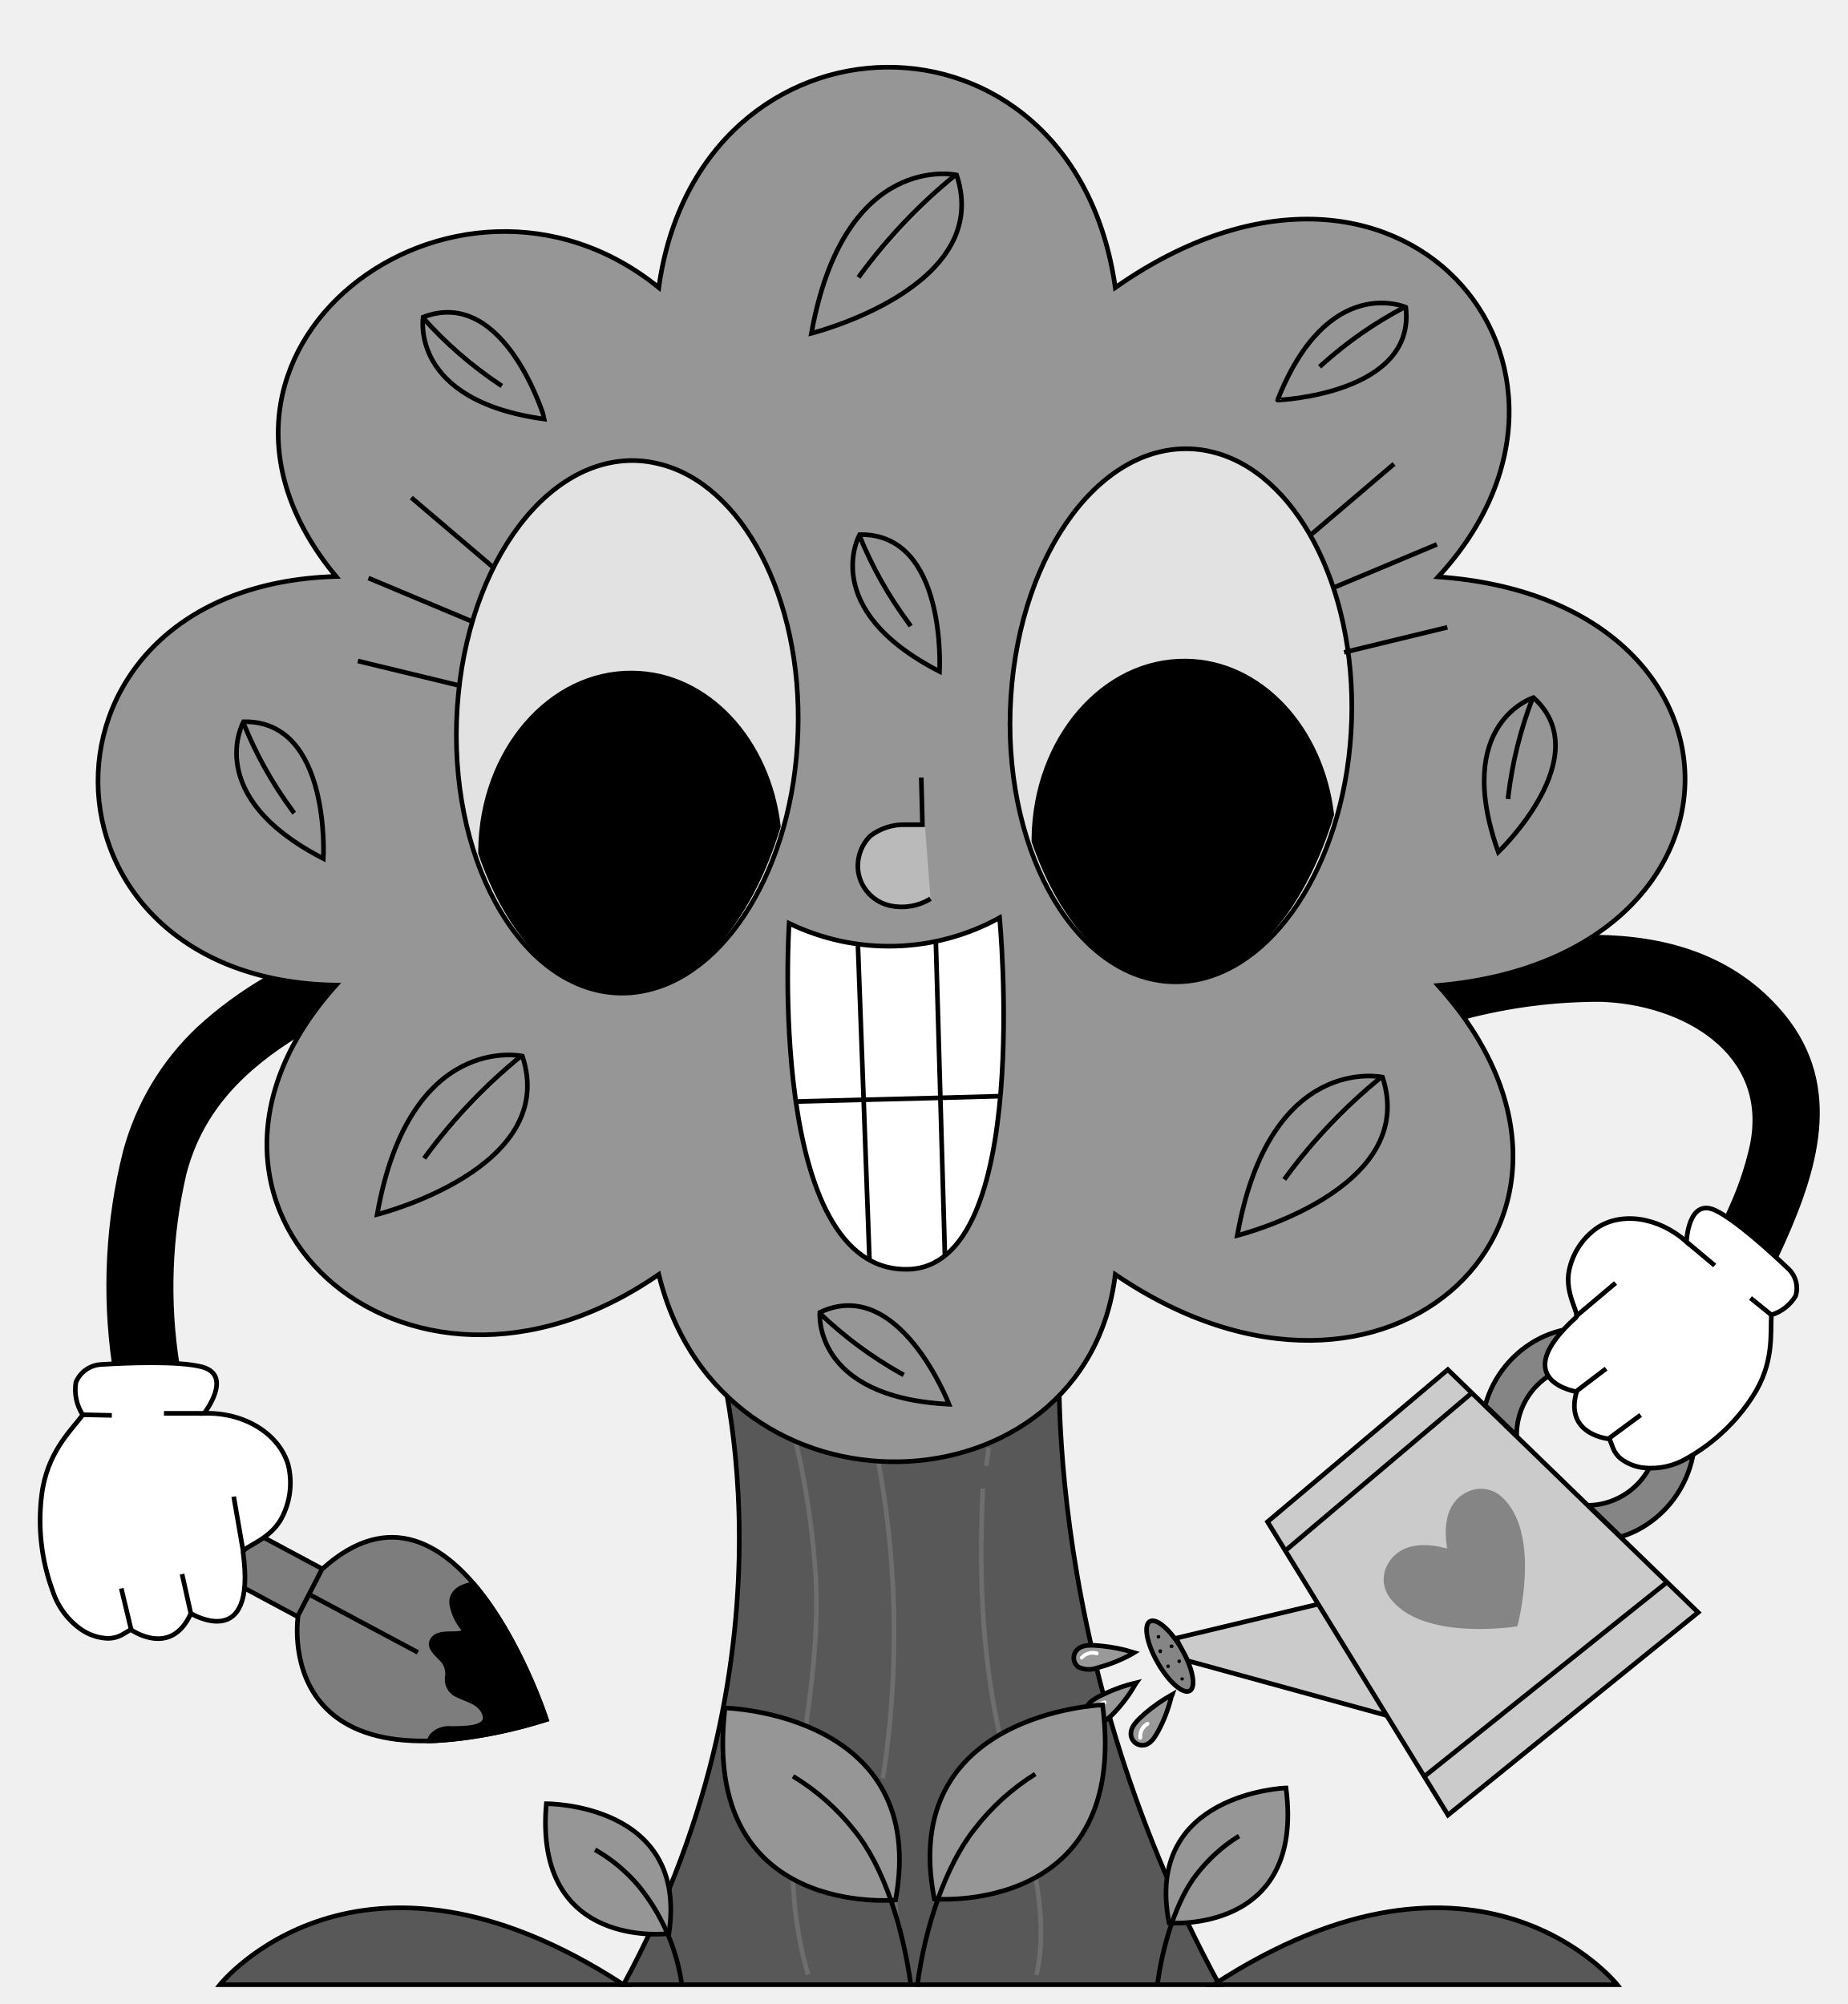
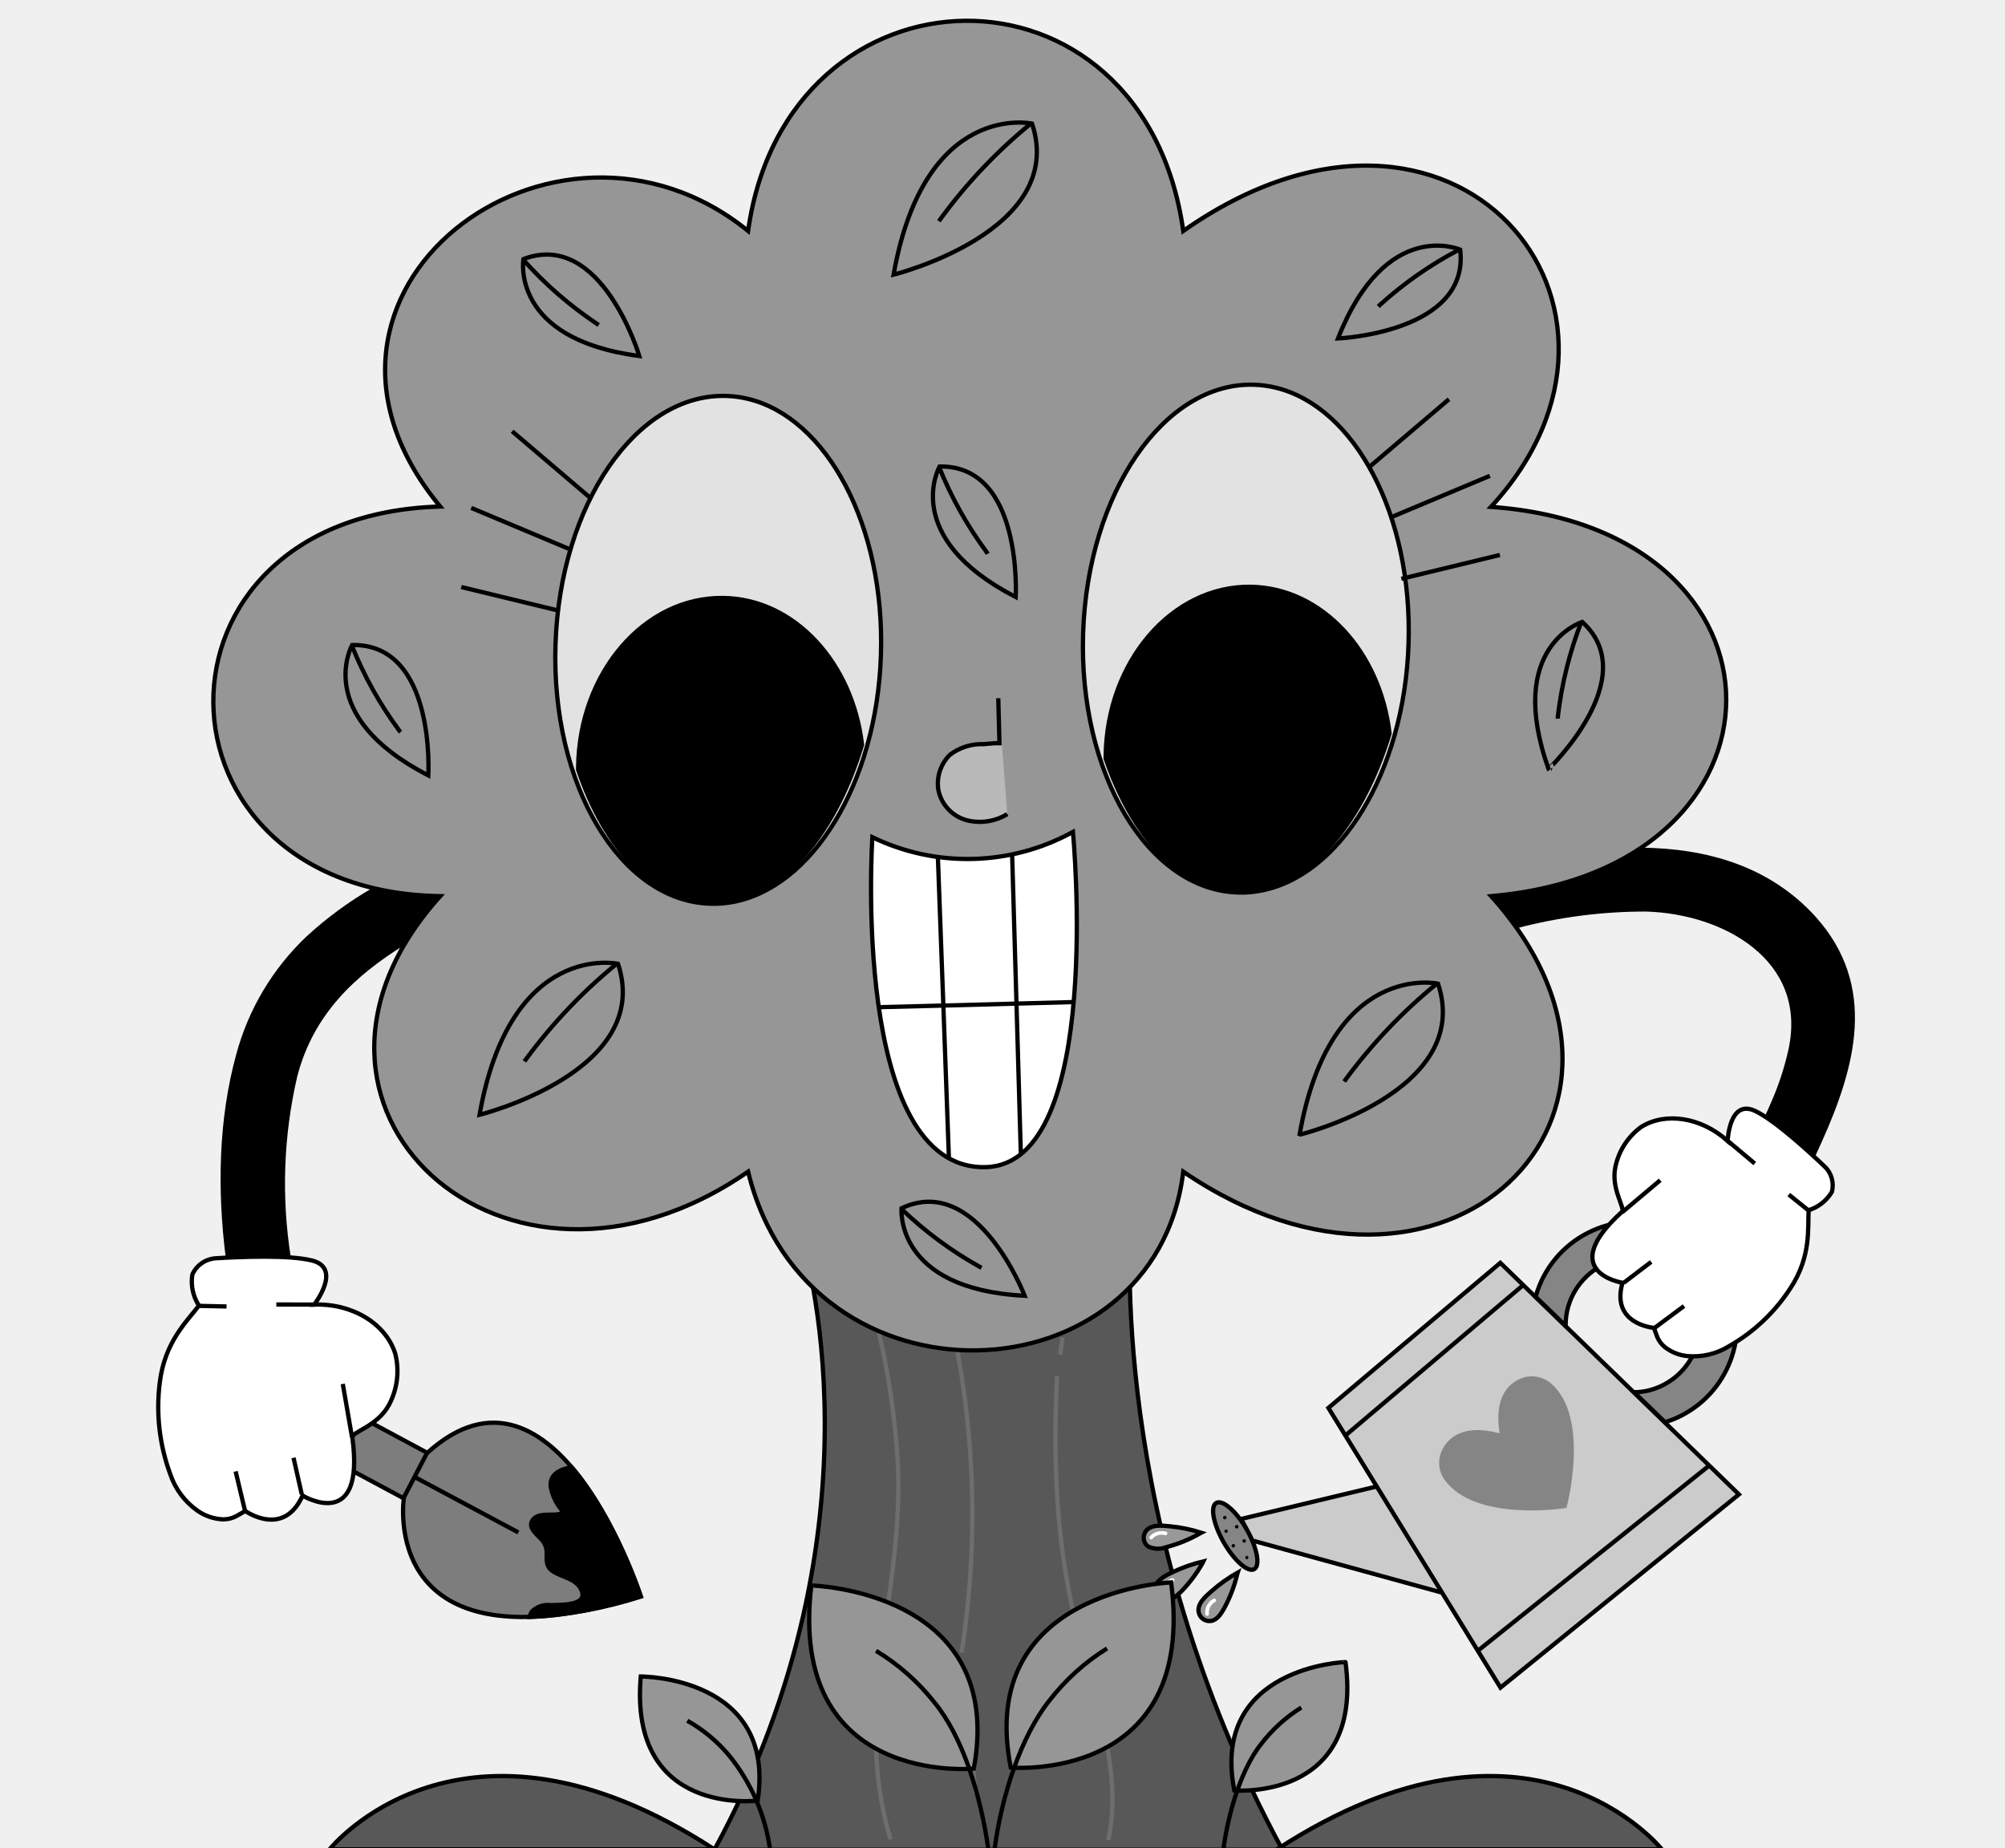
- <svg xmlns="http://www.w3.org/2000/svg" viewBox="0 0 199.12 216.02">
+ <svg xmlns="http://www.w3.org/2000/svg" viewBox="0 0 234.43 216.02">
  <defs>
-     <style>.cls-1{fill:#585858;}.cls-1,.cls-10,.cls-11,.cls-13,.cls-15,.cls-3,.cls-4,.cls-5,.cls-6,.cls-7,.cls-8,.cls-9{stroke:#000;}.cls-1,.cls-10,.cls-11,.cls-13,.cls-15,.cls-2,.cls-3,.cls-4,.cls-5,.cls-6,.cls-7,.cls-8,.cls-9{stroke-miterlimit:10;stroke-width:0.5px;}.cls-2,.cls-7{fill:none;}.cls-2{stroke:#6e6e6e;}.cls-3{fill:#969696;}.cls-4{fill:#9b9b9b;}.cls-5{fill:#bababa;}.cls-14,.cls-6{fill:#fff;}.cls-8{fill:#e2e2e2;}.cls-10{fill:#cbcbcb;}.cls-11,.cls-12{fill:#858585;}.cls-13{fill:#999;}.cls-15{fill:#7d7d7d;}</style>
+     <style>.cls-1{fill:#585858;}.cls-1,.cls-10,.cls-11,.cls-13,.cls-15,.cls-3,.cls-4,.cls-5,.cls-6,.cls-7,.cls-8,.cls-9{stroke:#000;}.cls-1,.cls-10,.cls-11,.cls-13,.cls-15,.cls-2,.cls-3,.cls-4,.cls-5,.cls-6,.cls-7,.cls-8,.cls-9{stroke-miterlimit:10;stroke-width:0.5px;}.cls-2,.cls-7{fill:none;}.cls-2{stroke:#6e6e6e;}.cls-3{fill:#969696;}.cls-4{fill:#9a9a9a;}.cls-5{fill:#b9b9b9;}.cls-14,.cls-6{fill:#fff;}.cls-8{fill:#e2e2e2;}.cls-10{fill:#cbcbcb;}.cls-11,.cls-12{fill:#858585;}.cls-13{fill:#999;}.cls-15{fill:#7d7d7d;}</style>
  </defs>
  <g id="PREVIEW">
-     <path class="cls-1" d="M114.29,143.11s-3,33.91,17.12,70.83H67.2c20.07-36.92,9.9-69,9.9-69Z" />
-     <path class="cls-2" d="M85.76,152.45c-.52,1.74.22,3.68.55,5.42A90.8,90.8,0,0,1,87.92,170c.81,15.16-5.31,27.8-.82,42.85" />
-     <path class="cls-2" d="M93.77,153.28a101.52,101.52,0,0,1,1.38,38.41" />
-     <path class="cls-2" d="M105.93,160.46c-.48,10.27-.06,19.56,2.52,29.54,1.56,6,5,15.25,3.26,22.9" />
-     <path class="cls-2" d="M96.81,201.64a14.49,14.49,0,0,0,0,6.08" />
-     <path class="cls-2" d="M106.56,156.08l-.27,1.93" />
-     <path class="cls-1" d="M67.2,213.94H23.7S38.55,195.29,67.2,213.94Z" />
-     <path class="cls-1" d="M130.8,213.94h43.5S159.45,195.29,130.8,213.94Z" />
-     <path class="cls-3" d="M155,62.18C175.77,39.7,150.94,9.46,120.2,31,115.67-1.11,75.34-.24,71,31c-21.85-17.75-54.88,6.9-34.78,31.14-34.55,1-33.87,43.53,0,44.05C14.85,129.92,43.47,156.42,71,137.38c6.8,27.83,46.08,26,49.2,0,29.62,20.2,56.94-6.59,34.79-31.15C190.48,103.13,190.48,64.69,155,62.18Z" />
-     <path class="cls-3" d="M103.1,18.86S91,16.19,87.45,35.93C87.45,35.93,107.13,31,103.1,18.86Z" />
-     <path class="cls-4" d="M103,18.84A59,59,0,0,0,92.74,29.6l-.21.3" />
-     <path class="cls-3" d="M56.3,113.84s-12.15-2.68-15.65,17.07C40.65,130.91,60.32,126,56.3,113.84Z" />
-     <path class="cls-4" d="M56.19,113.81a59.37,59.37,0,0,0-10.26,10.76l-.21.3" />
-     <path class="cls-3" d="M149,116.11s-12.15-2.67-15.65,17.07C133.35,133.18,153,128.28,149,116.11Z" />
-     <path class="cls-4" d="M148.89,116.09a59,59,0,0,0-10.26,10.75l-.21.3" />
-     <path class="cls-3" d="M92.65,57.63s-4.53,8,8.61,14.75C101.26,72.38,102.11,57.45,92.65,57.63Z" />
-     <path class="cls-4" d="M92.61,57.7A43.25,43.25,0,0,0,98,67.27c0,.07.11.14.16.22" />
-     <path class="cls-3" d="M88.36,141.47s-.85,9.14,13.92,9.9C102.28,151.37,96.9,137.42,88.36,141.47Z" />
-     <path class="cls-4" d="M88.35,141.56a43.6,43.6,0,0,0,8.81,6.52l.24.13" />
-     <path class="cls-3" d="M26.25,77.8s-4.54,8,8.6,14.75C34.85,92.55,35.7,77.62,26.25,77.8Z" />
-     <path class="cls-4" d="M26.21,77.87a43,43,0,0,0,5.34,9.57,1.77,1.77,0,0,0,.16.22" />
-     <path class="cls-3" d="M45.61,34.18s-1.56,9,13.1,11C58.71,45.14,54.44,30.81,45.61,34.18Z" />
-     <path class="cls-4" d="M45.6,34.27a43.48,43.48,0,0,0,8.27,7.19l.22.14" />
-     <path class="cls-3" d="M151.51,33.12s-8.39-3.72-13.82,10C137.69,43.15,152.63,42.51,151.51,33.12Z" />
-     <path class="cls-4" d="M151.43,33.08a43.94,43.94,0,0,0-9,6.27l-.2.19" />
-     <path class="cls-3" d="M165.27,75.2s-8.75,2.72-3.79,16.65C161.48,91.85,172.3,81.53,165.27,75.2Z" />
-     <path class="cls-4" d="M165.19,75.22a44.2,44.2,0,0,0-2.64,10.64,2.45,2.45,0,0,1,0,.27" />
-     <path class="cls-5" d="M99.29,83.81l.13,5.09s-.44,0-.56,0l-1.24,0a5.93,5.93,0,0,0-3.82,1.21,4.57,4.57,0,0,0-1.28,4A4.44,4.44,0,0,0,96,97.64a5.94,5.94,0,0,0,4.29-.76" />
-     <path class="cls-6" d="M107.73,98.93s3.61,37.53-9.85,37.89c-15.33.41-12.83-37.29-12.83-37.29a24.71,24.71,0,0,0,22.68-.6Z" />
-     <polyline class="cls-7" points="100.86 101.46 101.35 118.34 101.84 135.35 101.84 135.37" />
-     <polyline class="cls-7" points="92.46 101.77 93.08 118.55 93.71 135.82" />
-     <polyline class="cls-7" points="107.82 118.16 101.35 118.34 93.08 118.55 85.78 118.74" />
-     <path class="cls-8" d="M86,78.93c-.47,14.57-7.82,26.38-16.89,27.94a11.55,11.55,0,0,1-2.43.18c-10.16-.33-18-13.44-17.47-29.31S58.4,49.32,68.56,49.65A11.56,11.56,0,0,1,71,50C79.93,52.13,86.5,64.37,86,78.93Z" />
-     <path class="cls-9" d="M83.89,89.08h0c-2.91,9.6-8.41,16.46-14.74,17.68a11.08,11.08,0,0,1-2.44.21c-6.41-.23-11.89-6.19-14.92-15,0-.11,0-.22,0-.33.14-10.66,7.48-19.21,16.39-19.09C76.22,72.62,82.81,79.81,83.89,89.08Z" />
-     <line class="cls-7" x1="39.71" y1="62.31" x2="50.73" y2="66.93" />
-     <line class="cls-7" x1="44.33" y1="53.64" x2="53.22" y2="61.21" />
-     <line class="cls-7" x1="38.57" y1="71.25" x2="49.71" y2="73.95" />
-     <path class="cls-8" d="M145.67,77.66c-.47,14.57-7.82,26.38-16.89,28a12.26,12.26,0,0,1-2.43.17c-10.16-.33-18-13.44-17.47-29.3S118,48.06,128.2,48.38a11.56,11.56,0,0,1,2.42.33C139.57,50.86,146.14,63.1,145.67,77.66Z" />
-     <path class="cls-9" d="M143.53,87.81v0c-2.91,9.59-8.41,16.45-14.74,17.68a11.07,11.07,0,0,1-2.44.2c-6.42-.23-11.89-6.18-14.92-15,0-.11,0-.22,0-.33.14-10.66,7.48-19.22,16.39-19.1C135.86,71.35,142.45,78.54,143.53,87.81Z" />
-     <line class="cls-7" x1="154.86" y1="58.68" x2="143.84" y2="63.3" />
-     <line class="cls-7" x1="150.24" y1="50.01" x2="141.35" y2="57.59" />
-     <line class="cls-7" x1="155.99" y1="67.62" x2="144.86" y2="70.32" />
-     <polygon class="cls-10" points="154.22 186.23 128 179.02 126.75 176.59 144.9 172.24 154.22 186.23" />
-     <path class="cls-11" d="M124.79,179.26c1.19,2.07,2.73,3.41,3.44,3s.33-2.41-.86-4.48-2.73-3.41-3.44-3S123.6,177.2,124.79,179.26Z" />
-     <path d="M124.66,176.43a.19.19,0,0,0,.19.2.19.19,0,0,0,.2-.19.2.2,0,0,0-.18-.2A.21.21,0,0,0,124.66,176.43Z" />
-     <path d="M127.21,181a.2.2,0,0,0,.39,0,.19.19,0,0,0-.19-.2A.21.21,0,0,0,127.21,181Z" />
-     <path d="M126.05,177.46a.18.18,0,0,0,.18.2.2.2,0,1,0,0-.39A.19.19,0,0,0,126.05,177.46Z" />
-     <path d="M124.85,178a.21.21,0,0,0,.19.21.19.19,0,0,0,.2-.19.2.2,0,1,0-.39,0Z" />
-     <path d="M126.9,179.07a.18.18,0,0,0,.18.2.21.21,0,0,0,.21-.19.19.19,0,0,0-.19-.2A.19.19,0,0,0,126.9,179.07Z" />
-     <path d="M125.7,179.61a.19.19,0,0,0,.19.2.18.18,0,0,0,.2-.18.2.2,0,0,0-.19-.21A.21.21,0,0,0,125.7,179.61Z" />
-     <polygon class="cls-10" points="136.61 164.04 156.04 147.64 183.02 173.81 156.06 195.65 136.61 164.04" />
-     <path class="cls-11" d="M166,144.24a11.53,11.53,0,0,0-5.93,7.24l3.39,3.28a7.59,7.59,0,1,1,11,6.7,7.46,7.46,0,0,1-3.28.81l3.5,3.39a11.35,11.35,0,0,0,1.79-.72A11.6,11.6,0,0,0,166,144.24Z" />
-     <path class="cls-12" d="M149.75,172.17a3.28,3.28,0,0,1-.36-3.2c.62-1.44,2.34-3.19,6.57-2.05-.69-4.33,1.2-5.83,2.7-6.3a3.3,3.3,0,0,1,3.14.69c4.45,3.91,1.74,14,1.73,14S153.17,177,149.75,172.17Z" />
-     <line class="cls-7" x1="138.51" y1="167.17" x2="158.65" y2="150.13" />
-     <line class="cls-7" x1="153.62" y1="191.4" x2="179.59" y2="170.61" />
-     <path d="M192.36,134c-.82,1.83-1.7,3.63-2.55,5.38-.52,1-1,2.09-1.5,3.1-.85,1.79-2.59,3-4.64,2.27-1.72-.58-3.11-2.84-2.27-4.63s1.88-3.78,2.86-5.68c.86-1.69,1.7-3.39,2.44-5.13a33.39,33.39,0,0,0,1.87-5.76c2.16-10.07-7.39-15.32-16.12-15.56a56.65,56.65,0,0,0-14.56,1.88c-.57-.8-1.18-1.59-1.84-2.39-.34-.41-.69-.82-1.06-1.23a35.71,35.71,0,0,0,17-5.48c7.32.08,14.45,2,19.68,7.8C198.74,116.37,196.18,125.49,192.36,134Z" />
-     <path class="cls-6" d="M181.76,133.86s.18-4.78,3.11-3.39c2.23,1.05,6.12,4.63,7.84,6.27a2.88,2.88,0,0,1,.82,2.95,4.61,4.61,0,0,1-2.62,2.05c-.11,2,.32,5.2-2,8.77a20.26,20.26,0,0,1-7,6.63,7.63,7.63,0,0,1-4.66,1.09,5,5,0,0,1-2.58-1,2.77,2.77,0,0,1-.82-1.12c-.05-.12-.38-1-.38-1s-4.91-.38-3.55-5.09c0,0-7.61-1.18-.08-8,.46-.41-1.27-2.56-.72-5.12a7.42,7.42,0,0,1,2.92-4.48C174.65,130.6,178.71,131.13,181.76,133.86Z" />
-     <line class="cls-7" x1="169.98" y1="149.9" x2="173.1" y2="147.53" />
-     <line class="cls-7" x1="173.43" y1="155.03" x2="176.82" y2="152.53" />
-     <line class="cls-7" x1="169.8" y1="141.94" x2="174.12" y2="138.3" />
-     <line class="cls-7" x1="181.76" y1="133.86" x2="184.8" y2="136.41" />
-     <line class="cls-7" x1="188.66" y1="139.92" x2="190.91" y2="141.74" />
-     <path class="cls-13" d="M122.24,178.14a17.89,17.89,0,0,0-3.55-.72c-.91-.08-2.26-.26-2.8.68a1.22,1.22,0,0,0,.34,1.6,2.57,2.57,0,0,0,2.07.07,15.7,15.7,0,0,0,3.78-1.53Z" />
-     <path class="cls-14" d="M116.75,178.79a1.36,1.36,0,0,1,1.36-.38.21.21,0,0,0,.28-.1c0-.1,0-.25-.1-.28a1.81,1.81,0,0,0-1,0,1.83,1.83,0,0,0-.84.53.21.21,0,0,0,0,.29A.22.22,0,0,0,116.75,178.79Z" />
-     <path class="cls-13" d="M126.35,182.65a18,18,0,0,0-3,2.1c-.67.61-1.73,1.48-1.41,2.52a1.23,1.23,0,0,0,1.41.84c.71-.14,1.13-.89,1.46-1.47a15.53,15.53,0,0,0,1.45-3.81C126.32,182.77,126.33,182.71,126.35,182.65Z" />
-     <path class="cls-14" d="M123.1,187.26a1.36,1.36,0,0,1,.65-1.25.22.22,0,0,0,.12-.28.22.22,0,0,0-.28-.11,1.78,1.78,0,0,0-.71.73,1.93,1.93,0,0,0-.2,1,.21.21,0,1,0,.42-.06Z" />
-     <path class="cls-13" d="M122.48,181.38a17.45,17.45,0,0,0-3.43,1.2c-.82.39-2.07.94-2.06,2a1.22,1.22,0,0,0,1.12,1.2c.72.06,1.34-.54,1.82-1a15.64,15.64,0,0,0,2.45-3.26Z" />
-     <path class="cls-14" d="M118.06,184.72a1.33,1.33,0,0,1,1-1,.23.23,0,0,0,.19-.24.21.21,0,0,0-.24-.18,1.84,1.84,0,0,0-.89.5,2,2,0,0,0-.45.88.21.21,0,0,0,.18.24A.22.22,0,0,0,118.06,184.72Z" />
-     <path class="cls-15" d="M14.11,161.33h0a2.9,2.9,0,0,0,1.18,3.93l19.53,10.48,2.74-5.11L18,160.15A2.89,2.89,0,0,0,14.11,161.33Z" />
-     <path class="cls-15" d="M34.69,169.17c14.63-13.33,24.2,16.19,24.2,16.19-30,9-26.76-11.22-26.76-11.22Z" />
-     <path class="cls-9" d="M46.55,187.08a2.51,2.51,0,0,1,2.13-.75c1-.05,4.32.14,3.48-1.71-.6-1.3-2.13-1.41-3.22-2.1a1.85,1.85,0,0,1-.71-1.88,2.22,2.22,0,0,0-.42-1.54c-.44-.58-1.68-1.4-1.25-2.24.55-1.09,2.23-.58,3.2-.85a.31.31,0,0,0,.17-.44,5.51,5.51,0,0,1-1.25-2.69c-.11-1.38,1.14-1.95,2.38-2.14,5,5.82,7.83,14.62,7.83,14.62a48.86,48.86,0,0,1-12.61,2.31A1.38,1.38,0,0,1,46.55,187.08Z" />
-     <line class="cls-6" x1="45.04" y1="178.12" x2="33.47" y2="171.94" />
-     <path d="M36.22,106.23a32.9,32.9,0,0,0-4,5.47c-5.66,3.5-10.33,7.88-12.14,14.89a53.64,53.64,0,0,0-.74,20.46c.25,1.87.58,3.73,1,5.54.11.52.22,1,.34,1.54,1.06,4.57-6,6.51-7,1.93a86.19,86.19,0,0,1-1.61-9,59.44,59.44,0,0,1,1.2-23,28.56,28.56,0,0,1,7.93-13.3,42.25,42.25,0,0,1,7.47-5.49A35,35,0,0,0,36.22,106.23Z" />
-     <path class="cls-6" d="M22,152.35s3.18-4.07-.21-5c-2.57-.68-8.27-.43-10.84-.27A3.14,3.14,0,0,0,8.18,149a5,5,0,0,0,.74,3.52c-1.33,1.76-3.87,4.08-4.43,8.66a22,22,0,0,0,1.2,10.35,8.11,8.11,0,0,0,3.09,4.14,5.44,5.44,0,0,0,2.86.94,3.22,3.22,0,0,0,1.46-.36l1-.59s4.32,3.1,6.47-1.74c0,0,7.11,4.32,5.63-6.56-.09-.66,2.83-1.22,4.16-3.73a8.09,8.09,0,0,0,.7-5.73C30.1,154.6,26.39,152.22,22,152.35Z" />
-     <line class="cls-7" x1="20.54" y1="173.8" x2="19.62" y2="169.68" />
-     <line class="cls-7" x1="14.13" y1="175.64" x2="13.07" y2="171.22" />
-     <line class="cls-7" x1="26.23" y1="167.34" x2="25.19" y2="161.33" />
-     <line class="cls-7" x1="21.96" y1="152.35" x2="17.67" y2="152.35" />
-     <line class="cls-7" x1="12.05" y1="152.57" x2="8.92" y2="152.5" />
-     <path class="cls-3" d="M96.52,204.81s-21.08,2.05-18.38-20.7C78.14,184.11,100.23,184.65,96.52,204.81Z" />
-     <path class="cls-7" d="M85.47,191.47a24.72,24.72,0,0,1,6.61,5.85c3.17,3.89,5.22,10.37,6.1,16.72" />
-     <path class="cls-3" d="M100.7,204.7s21.1,1.79,18.13-20.92C118.83,183.78,96.75,184.58,100.7,204.7Z" />
-     <path class="cls-7" d="M111.58,191.23a24.81,24.81,0,0,0-6.54,5.93c-3.12,3.92-5.38,10.6-6.19,17" />
-     <path class="cls-3" d="M126,207.28s14.66,1.24,12.6-14.55C138.58,192.73,123.23,193.29,126,207.28Z" />
-     <path class="cls-7" d="M133.54,197.91A17.23,17.23,0,0,0,129,202c-2.17,2.73-3.72,7.66-4.28,12.08" />
-     <path class="cls-3" d="M72.09,208.43s-14.6,1.87-13.21-14C58.88,194.43,74.24,194.34,72.09,208.43Z" />
-     <path class="cls-7" d="M64.13,199.39a17.28,17.28,0,0,1,4.72,3.93A21.77,21.77,0,0,1,73.5,214" />
+     <path class="cls-1" d="M132.23,143s-3,35.07,17.71,73.26H83.53c20.76-38.19,10.24-71.39,10.24-71.39Z" />
+     <path class="cls-2" d="M102.72,152.62c-.53,1.79.24,3.8.58,5.6a95,95,0,0,1,1.66,12.5c.84,15.67-5.48,28.75-.84,44.31" />
+     <path class="cls-2" d="M111,153.47a104.76,104.76,0,0,1,1.43,39.73" />
+     <path class="cls-2" d="M123.59,160.9c-.5,10.62-.07,20.23,2.6,30.55,1.62,6.24,5.18,15.77,3.38,23.69" />
+     <path class="cls-2" d="M114.16,203.49a14.78,14.78,0,0,0,0,6.28" />
+     <path class="cls-2" d="M124.24,156.37l-.28,2" />
+     <path class="cls-1" d="M83.53,216.21h-45S53.9,196.92,83.53,216.21Z" />
+     <path class="cls-1" d="M149.31,216.21h45S179,196.92,149.31,216.21Z" />
+     <path class="cls-3" d="M174.33,59.26C195.82,36,170.14,4.72,138.35,27,133.67-6.21,92-5.31,87.47,27c-22.61-18.35-56.77,7.14-36,32.22-35.74,1-35,45,0,45.55-22.1,24.5,7.5,51.91,36,32.21,7,28.79,47.65,26.92,50.88,0,30.64,20.9,58.89-6.8,36-32.21C211,101.61,211,61.85,174.33,59.26Z" />
+     <path class="cls-3" d="M120.67,14.45s-12.57-2.76-16.19,17.66C104.48,32.11,124.83,27.05,120.67,14.45Z" />
+     <path class="cls-4" d="M120.55,14.43A60.69,60.69,0,0,0,110,25.55l-.22.31" />
+     <path class="cls-3" d="M72.26,112.68s-12.57-2.77-16.19,17.65C56.07,130.33,76.42,125.27,72.26,112.68Z" />
+     <path class="cls-4" d="M72.14,112.65a61.44,61.44,0,0,0-10.6,11.13,3.46,3.46,0,0,0-.22.31" />
+     <path class="cls-3" d="M168.14,115s-12.57-2.77-16.19,17.65C152,132.68,172.3,127.62,168.14,115Z" />
+     <path class="cls-4" d="M168,115a61.46,61.46,0,0,0-10.61,11.13l-.22.31" />
+     <path class="cls-3" d="M109.86,54.54s-4.69,8.25,8.9,15.26C118.76,69.8,119.63,54.36,109.86,54.54Z" />
+     <path class="cls-4" d="M109.81,54.62a45.1,45.1,0,0,0,5.53,9.9c0,.07.11.14.16.22" />
+     <path class="cls-3" d="M105.41,141.26s-.87,9.45,14.4,10.23C119.81,151.49,114.25,137.07,105.41,141.26Z" />
+     <path class="cls-4" d="M105.41,141.35a44.78,44.78,0,0,0,9.11,6.74l.24.13" />
+     <path class="cls-3" d="M41.18,75.41s-4.69,8.24,8.9,15.25C50.08,90.66,51,75.23,41.18,75.41Z" />
+     <path class="cls-4" d="M41.14,75.48a44.62,44.62,0,0,0,5.52,9.9,1.84,1.84,0,0,0,.17.22" />
+     <path class="cls-3" d="M61.2,30.29s-1.61,9.35,13.55,11.33C74.75,41.62,70.34,26.81,61.2,30.29Z" />
+     <path class="cls-4" d="M61.19,30.38a45.2,45.2,0,0,0,8.55,7.44L70,38" />
+     <path class="cls-3" d="M170.73,29.19s-8.68-3.84-14.29,10.38C156.44,39.57,171.89,38.9,170.73,29.19Z" />
+     <path class="cls-4" d="M170.65,29.16a45,45,0,0,0-9.3,6.48l-.2.19" />
+     <path class="cls-3" d="M185,72.71s-9.06,2.82-3.93,17.22C181,89.93,192.23,79.26,185,72.71Z" />
+     <path class="cls-4" d="M184.88,72.74a45.31,45.31,0,0,0-2.73,11,2.64,2.64,0,0,0,0,.28" />
+     <path class="cls-5" d="M116.72,81.63l.14,5.26-.59,0L115,87a6.11,6.11,0,0,0-3.94,1.25,4.73,4.73,0,0,0-1.33,4.18,4.62,4.62,0,0,0,3.62,3.54,6.21,6.21,0,0,0,4.43-.79" />
+     <path class="cls-6" d="M125.45,97.26s3.73,38.82-10.19,39.19C99.41,136.87,102,97.88,102,97.88a25.57,25.57,0,0,0,23.45-.62Z" />
+     <polyline class="cls-7" points="118.34 99.88 118.85 117.33 119.36 134.93 119.36 134.95" />
+     <polyline class="cls-7" points="109.66 100.2 110.3 117.56 110.95 135.41" />
+     <polyline class="cls-7" points="125.55 117.15 118.85 117.33 110.3 117.56 102.75 117.75" />
+     <path class="cls-8" d="M103,76.58c-.49,15.06-8.09,27.28-17.47,28.9a11.74,11.74,0,0,1-2.52.17c-10.5-.34-18.59-13.9-18.06-30.3s9.47-29.4,20-29.06a12.24,12.24,0,0,1,2.5.34C96.7,48.85,103.49,61.51,103,76.58Z" />
+     <path class="cls-9" d="M100.79,87.07v0c-3,9.92-8.69,17-15.24,18.28a10.64,10.64,0,0,1-2.52.21C76.39,105.35,70.72,99.19,67.6,90a1.9,1.9,0,0,1,0-.34c.14-11,7.73-19.87,16.94-19.75C92.87,70,99.68,77.48,100.79,87.07Z" />
+     <line class="cls-7" x1="55.1" y1="59.38" x2="66.5" y2="64.16" />
+     <line class="cls-7" x1="59.88" y1="50.42" x2="69.07" y2="58.25" />
+     <line class="cls-7" x1="53.93" y1="68.63" x2="65.44" y2="71.42" />
+     <path class="cls-8" d="M164.69,75.27c-.49,15.06-8.09,27.28-17.46,28.89a11.22,11.22,0,0,1-2.52.18c-10.51-.34-18.6-13.9-18.07-30.3s9.48-29.4,20-29.06a12.43,12.43,0,0,1,2.51.34C158.38,47.54,165.18,60.2,164.69,75.27Z" />
+     <path class="cls-9" d="M162.47,85.76v0c-3,9.92-8.69,17-15.24,18.28a10.6,10.6,0,0,1-2.52.21c-6.64-.23-12.3-6.39-15.43-15.56,0-.11,0-.22,0-.34.15-11,7.74-19.87,16.95-19.75C154.55,68.73,161.36,76.17,162.47,85.76Z" />
+     <line class="cls-7" x1="174.2" y1="55.63" x2="162.79" y2="60.41" />
+     <line class="cls-7" x1="169.42" y1="46.67" x2="160.22" y2="54.5" />
+     <line class="cls-7" x1="175.37" y1="64.88" x2="163.85" y2="67.67" />
+     <polygon class="cls-10" points="173.53 187.55 146.41 180.1 145.13 177.58 163.9 173.08 173.53 187.55" />
+     <path class="cls-11" d="M143.1,180.35c1.23,2.13,2.82,3.52,3.55,3.1s.34-2.5-.88-4.64-2.82-3.52-3.56-3.1S141.87,178.21,143.1,180.35Z" />
+     <path d="M143,177.42a.2.2,0,0,0,.2.2.19.19,0,0,0,.21-.19.2.2,0,0,0-.2-.21A.21.21,0,0,0,143,177.42Z" />
+     <path d="M145.6,182.09a.21.21,0,0,0,.2.21.21.21,0,0,0,0-.41A.21.21,0,0,0,145.6,182.09Z" />
+     <path d="M144.39,178.48a.21.21,0,1,0,.21-.2A.22.22,0,0,0,144.39,178.48Z" />
+     <path d="M143.16,179a.19.19,0,0,0,.19.21.19.19,0,0,0,.21-.19.2.2,0,1,0-.4,0Z" />
+     <path d="M145.27,180.14a.21.21,0,0,0,.2.21.2.2,0,0,0,.21-.19.2.2,0,0,0-.2-.21A.2.2,0,0,0,145.27,180.14Z" />
+     <path d="M144,180.71a.2.2,0,0,0,.19.21.2.2,0,0,0,.21-.2.19.19,0,0,0-.19-.21A.2.2,0,0,0,144,180.71Z" />
+     <polygon class="cls-10" points="155.32 164.6 175.42 147.64 203.32 174.71 175.44 197.3 155.32 164.6" />
+     <path class="cls-11" d="M185.68,144.12a11.94,11.94,0,0,0-6.13,7.49l3.51,3.39a7.85,7.85,0,1,1,11.39,6.93,7.55,7.55,0,0,1-3.39.84l3.62,3.5a11.51,11.51,0,0,0,1.85-.74,12,12,0,0,0-10.85-21.41Z" />
+     <path class="cls-12" d="M168.91,173a3.36,3.36,0,0,1-.37-3.31c.64-1.49,2.42-3.3,6.8-2.12-.72-4.48,1.23-6,2.79-6.52a3.42,3.42,0,0,1,3.25.72c4.6,4,1.79,14.47,1.78,14.51S172.45,178,168.91,173Z" />
+     <line class="cls-7" x1="157.29" y1="167.84" x2="178.12" y2="150.22" />
+     <line class="cls-7" x1="172.91" y1="192.9" x2="199.77" y2="171.4" />
+     <path d="M213,133.51c-.84,1.89-1.76,3.75-2.64,5.56-.53,1.09-1.06,2.16-1.55,3.21-.88,1.85-2.68,3.08-4.79,2.35-1.78-.6-3.23-2.94-2.36-4.79s2-3.9,3-5.88c.89-1.74,1.76-3.5,2.52-5.3a32.94,32.94,0,0,0,1.94-6c2.24-10.41-7.65-15.84-16.67-16.09a58.71,58.71,0,0,0-15.06,1.94c-.58-.82-1.22-1.64-1.9-2.47-.35-.42-.72-.84-1.1-1.27,7.3-.63,13.15-2.72,17.54-5.67,7.58.09,14.95,2.12,20.35,8.07C219.58,115.3,216.94,124.73,213,133.51Z" />
+     <path class="cls-6" d="M202,133.39s.18-4.95,3.21-3.51c2.31,1.09,6.33,4.78,8.11,6.48a3,3,0,0,1,.86,3,4.85,4.85,0,0,1-2.71,2.13c-.12,2.1.32,5.37-2.1,9.07a20.86,20.86,0,0,1-7.25,6.85,7.9,7.9,0,0,1-4.82,1.13,5.12,5.12,0,0,1-2.68-1.08,3,3,0,0,1-.85-1.16l-.39-1.06s-5.08-.4-3.67-5.27c0,0-7.87-1.22-.08-8.28.47-.43-1.32-2.64-.75-5.3a7.75,7.75,0,0,1,3-4.63C194.66,130,198.86,130.56,202,133.39Z" />
+     <line class="cls-7" x1="189.84" y1="149.98" x2="193.06" y2="147.53" />
+     <line class="cls-7" x1="193.4" y1="155.29" x2="196.9" y2="152.69" />
+     <line class="cls-7" x1="189.65" y1="141.74" x2="194.12" y2="137.98" />
+     <line class="cls-7" x1="202.02" y1="133.39" x2="205.17" y2="136.03" />
+     <line class="cls-7" x1="209.15" y1="139.66" x2="211.49" y2="141.54" />
+     <path class="cls-13" d="M140.46,179.19a17.72,17.72,0,0,0-3.67-.75c-.94-.09-2.34-.27-2.9.7a1.28,1.28,0,0,0,.35,1.66,2.67,2.67,0,0,0,2.15.07,15.91,15.91,0,0,0,3.9-1.59Z" />
+     <path class="cls-14" d="M134.78,179.86a1.41,1.41,0,0,1,1.41-.39.23.23,0,0,0,.29-.12.22.22,0,0,0-.11-.28,1.91,1.91,0,0,0-1.06,0,1.89,1.89,0,0,0-.87.54.22.22,0,0,0,.34.28Z" />
+     <path class="cls-13" d="M144.71,183.85a18.28,18.28,0,0,0-3.06,2.18c-.7.62-1.79,1.52-1.46,2.59a1.28,1.28,0,0,0,1.45.88c.74-.15,1.18-.92,1.52-1.52a16.34,16.34,0,0,0,1.5-3.94C144.68,184,144.69,183.91,144.71,183.85Z" />
+     <path class="cls-14" d="M141.35,188.62a1.41,1.41,0,0,1,.67-1.3.22.22,0,1,0-.17-.4,1.85,1.85,0,0,0-.93,1.76.22.22,0,1,0,.43-.06Z" />
+     <path class="cls-13" d="M140.7,182.54a17.7,17.7,0,0,0-3.54,1.24c-.85.4-2.14,1-2.13,2.08a1.28,1.28,0,0,0,1.16,1.25c.75.06,1.38-.56,1.88-1a16.27,16.27,0,0,0,2.53-3.36Z" />
+     <path class="cls-14" d="M136.13,186a1.4,1.4,0,0,1,1-1.06c.12,0,.21-.11.19-.24a.21.21,0,0,0-.24-.19,1.89,1.89,0,0,0-.92.52,1.94,1.94,0,0,0-.47.91.22.22,0,1,0,.43.06Z" />
+     <path class="cls-15" d="M28.62,161.8h0a3,3,0,0,0,1.23,4.06l20.2,10.84,2.83-5.28-20.2-10.84A3,3,0,0,0,28.62,161.8Z" />
+     <path class="cls-15" d="M49.91,169.9c15.13-13.78,25,16.75,25,16.75-31,9.33-27.68-11.6-27.68-11.6Z" />
+     <path class="cls-9" d="M62.17,188.43a2.61,2.61,0,0,1,2.21-.77c1-.06,4.47.14,3.6-1.78-.62-1.34-2.21-1.45-3.33-2.17-.73-.47-.76-1.15-.73-1.94a2.39,2.39,0,0,0-.44-1.6c-.46-.6-1.74-1.44-1.29-2.31.57-1.13,2.31-.6,3.31-.88a.31.31,0,0,0,.17-.45,5.79,5.79,0,0,1-1.29-2.78c-.11-1.44,1.17-2,2.46-2.22,5.14,6,8.1,15.12,8.1,15.12a50.58,50.58,0,0,1-13,2.39A1.68,1.68,0,0,1,62.17,188.43Z" />
+     <line class="cls-6" x1="60.61" y1="179.16" x2="48.65" y2="172.77" />
+     <path d="M51.49,104.81a35.06,35.06,0,0,0-4.19,5.66c-5.85,3.62-10.68,8.15-12.55,15.4A55.42,55.42,0,0,0,34,147c.26,1.95.6,3.87,1,5.74.12.53.23,1.06.35,1.59,1.1,4.73-6.18,6.73-7.28,2A89.5,89.5,0,0,1,26.39,147c-1-7.95-.85-16.19,1.24-23.76a29.55,29.55,0,0,1,8.2-13.75,43.32,43.32,0,0,1,7.73-5.68A36,36,0,0,0,51.49,104.81Z" />
+     <path class="cls-6" d="M36.74,152.52s3.29-4.22-.21-5.14c-2.67-.7-8.56-.44-11.21-.28A3.24,3.24,0,0,0,22.49,149a5.19,5.19,0,0,0,.77,3.64c-1.38,1.82-4,4.22-4.58,9a22.7,22.7,0,0,0,1.23,10.71,8.51,8.51,0,0,0,3.2,4.28,5.61,5.61,0,0,0,3,1,3.3,3.3,0,0,0,1.51-.37l1.06-.61s4.47,3.2,6.7-1.8c0,0,7.35,4.47,5.82-6.78-.1-.68,2.92-1.27,4.3-3.86a8.37,8.37,0,0,0,.72-5.93C45.16,154.84,41.32,152.37,36.74,152.52Z" />
+     <line class="cls-7" x1="35.28" y1="174.69" x2="34.32" y2="170.43" />
+     <line class="cls-7" x1="28.64" y1="176.6" x2="27.55" y2="172.02" />
+     <line class="cls-7" x1="41.16" y1="168.02" x2="40.08" y2="161.8" />
+     <line class="cls-7" x1="36.74" y1="152.52" x2="32.31" y2="152.51" />
+     <line class="cls-7" x1="26.49" y1="152.74" x2="23.26" y2="152.67" />
+     <path class="cls-3" d="M113.86,206.77s-21.8,2.12-19-21.41C94.84,185.36,117.69,185.92,113.86,206.77Z" />
+     <path class="cls-7" d="M102.43,193a25.45,25.45,0,0,1,6.84,6.05c3.28,4,5.39,10.72,6.31,17.28" />
+     <path class="cls-3" d="M118.18,206.65S140,208.5,136.93,185C136.93,185,114.09,185.85,118.18,206.65Z" />
+     <path class="cls-7" d="M129.44,192.72a25.63,25.63,0,0,0-6.77,6.13c-3.23,4.06-5.57,11-6.41,17.54" />
+     <path class="cls-3" d="M144.32,209.32s15.17,1.29,13-15C157.36,194.28,141.48,194.86,144.32,209.32Z" />
+     <path class="cls-7" d="M152.15,199.63a17.73,17.73,0,0,0-4.7,4.27c-2.25,2.82-3.85,7.92-4.43,12.49" />
+     <path class="cls-3" d="M88.59,210.51S73.49,212.44,74.92,196C74.92,196,90.81,195.94,88.59,210.51Z" />
+     <path class="cls-7" d="M80.36,201.17a17.74,17.74,0,0,1,4.88,4.05,22.37,22.37,0,0,1,4.8,11" />
  </g>
</svg>
